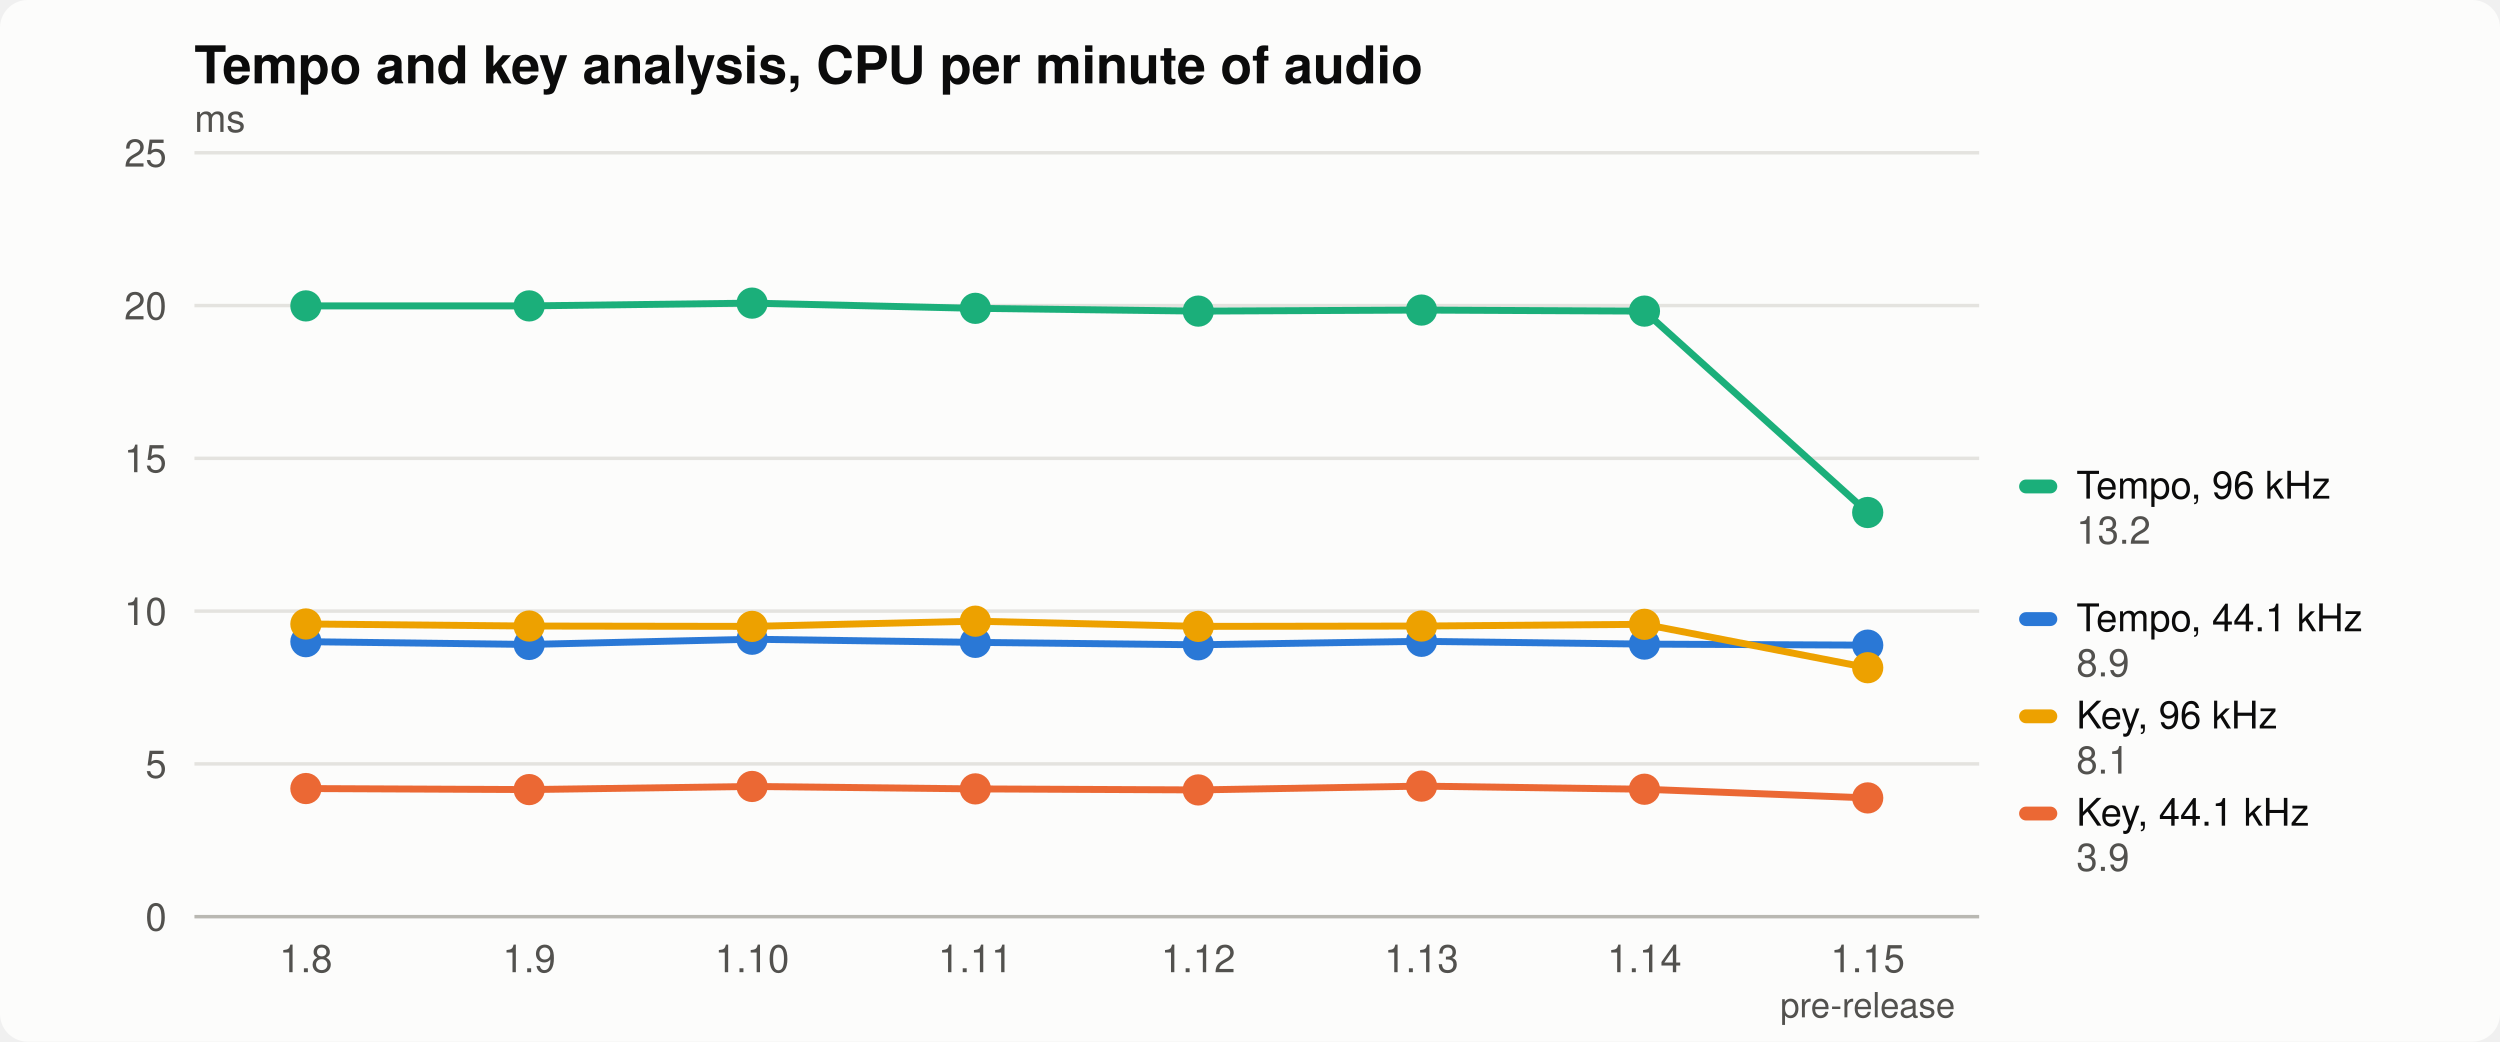
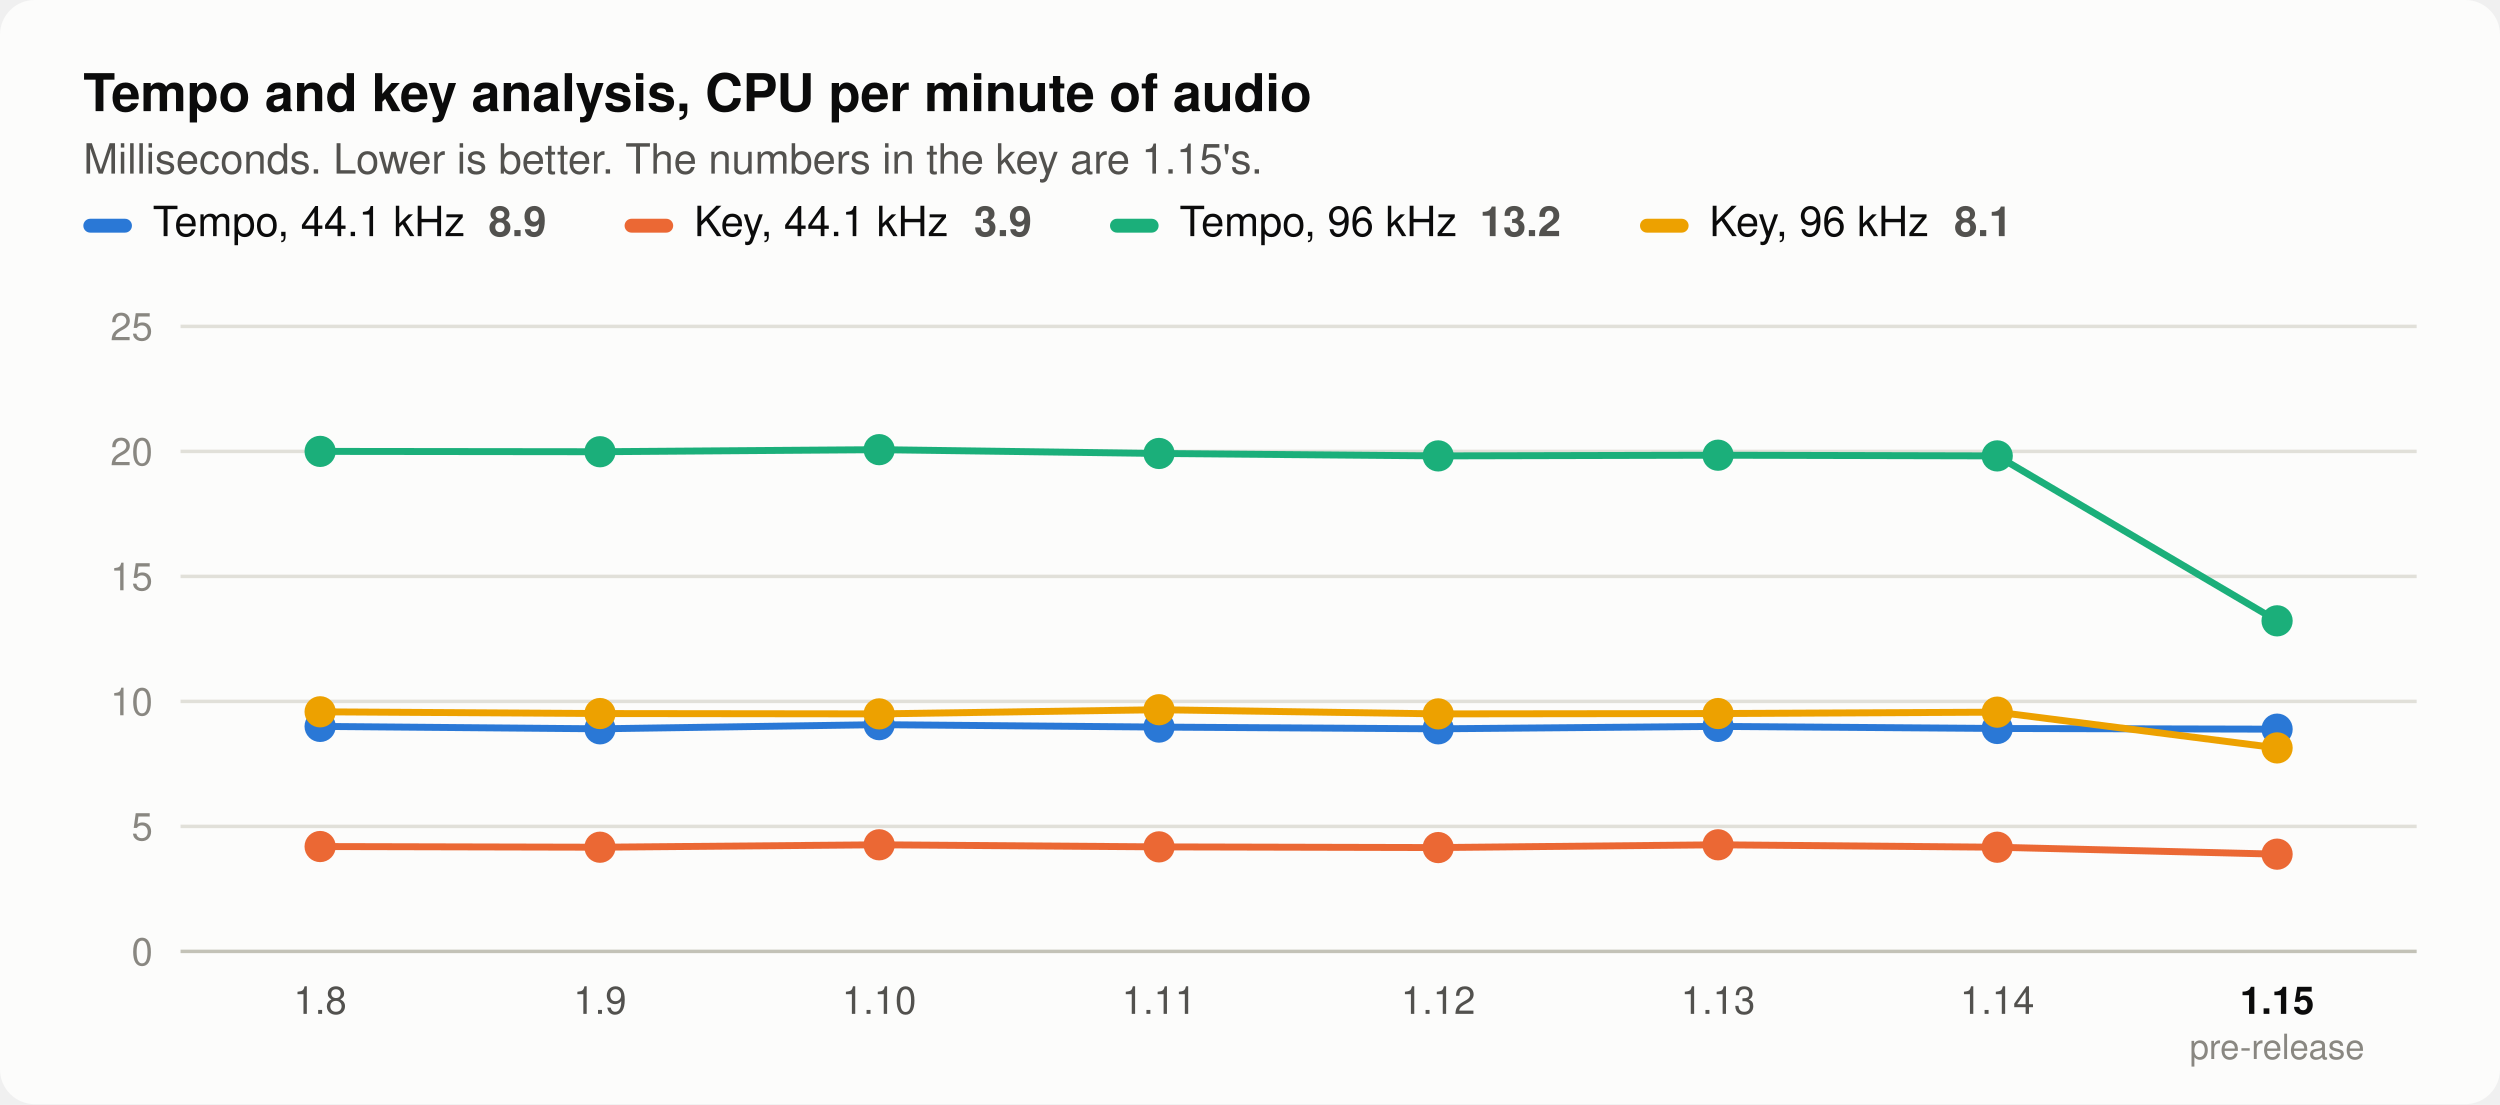
- <svg xmlns="http://www.w3.org/2000/svg" viewBox="0 0 720 300" width="720" height="300" font-family="-apple-system,BlinkMacSystemFont,Segoe UI,Helvetica,Arial,sans-serif" role="img" aria-label="Tempo and key analysis, CPU per minute of audio">
-   <style>.bg{fill:#fcfcfb}.t{fill:#0b0b0b}.m{fill:#52514e}.g{stroke:#e4e3df}.a{stroke:#b9b8b2}.s0{stroke:#2a78d6;fill:#2a78d6}.s1{stroke:#eb6834;fill:#eb6834}.s2{stroke:#1baf7a;fill:#1baf7a}.s3{stroke:#eda100;fill:#eda100}@media (prefers-color-scheme:dark){.bg{fill:#1a1a19}.t{fill:#ffffff}.m{fill:#c3c2b7}.g{stroke:#2f2f2d}.a{stroke:#555550}.s0{stroke:#3987e5;fill:#3987e5}.s1{stroke:#d95926;fill:#d95926}.s2{stroke:#199e70;fill:#199e70}.s3{stroke:#c98500;fill:#c98500}}.l{fill:none;stroke-width:2;stroke-linejoin:round;stroke-linecap:round}</style>
-   <rect class="bg" width="720" height="300" rx="8" />
-   <text class="t" x="56" y="24" font-size="15" font-weight="600">Tempo and key analysis, CPU per minute of audio</text>
-   <text class="m" x="56" y="38" font-size="11">ms</text>
-   <line class="a" x1="56" x2="570" y1="264.0" y2="264.0" />
-   <text class="m" x="48" y="268.0" font-size="11" text-anchor="end">0</text>
-   <line class="g" x1="56" x2="570" y1="220.0" y2="220.0" />
-   <text class="m" x="48" y="224.0" font-size="11" text-anchor="end">5</text>
-   <line class="g" x1="56" x2="570" y1="176.0" y2="176.0" />
-   <text class="m" x="48" y="180.0" font-size="11" text-anchor="end">10</text>
-   <line class="g" x1="56" x2="570" y1="132.0" y2="132.0" />
-   <text class="m" x="48" y="136.0" font-size="11" text-anchor="end">15</text>
-   <line class="g" x1="56" x2="570" y1="88.0" y2="88.0" />
-   <text class="m" x="48" y="92.0" font-size="11" text-anchor="end">20</text>
-   <line class="g" x1="56" x2="570" y1="44.0" y2="44.0" />
-   <text class="m" x="48" y="48.0" font-size="11" text-anchor="end">25</text>
-   <text class="m" x="88.1" y="280" font-size="11" text-anchor="middle">1.8</text>
-   <text class="m" x="152.4" y="280" font-size="11" text-anchor="middle">1.9</text>
-   <text class="m" x="216.6" y="280" font-size="11" text-anchor="middle">1.10</text>
-   <text class="m" x="280.9" y="280" font-size="11" text-anchor="middle">1.11</text>
-   <text class="m" x="345.1" y="280" font-size="11" text-anchor="middle">1.12</text>
-   <text class="m" x="409.4" y="280" font-size="11" text-anchor="middle">1.13</text>
-   <text class="m" x="473.6" y="280" font-size="11" text-anchor="middle">1.14</text>
-   <text class="m" x="537.9" y="280" font-size="11" text-anchor="middle">1.15</text>
-   <text class="m" x="537.9" y="293" font-size="10" text-anchor="middle">pre-release</text>
-   <path class="l s0" d="M88.1,184.8 L152.4,185.6 L216.6,184.1 L280.9,185.0 L345.1,185.7 L409.4,184.7 L473.6,185.5 L537.9,185.8" />
-   <circle class="s0" cx="88.1" cy="184.8" r="4" stroke="none" />
-   <circle class="s0" cx="152.4" cy="185.6" r="4" stroke="none" />
-   <circle class="s0" cx="216.6" cy="184.1" r="4" stroke="none" />
-   <circle class="s0" cx="280.9" cy="185.0" r="4" stroke="none" />
-   <circle class="s0" cx="345.1" cy="185.7" r="4" stroke="none" />
-   <circle class="s0" cx="409.4" cy="184.7" r="4" stroke="none" />
-   <circle class="s0" cx="473.6" cy="185.5" r="4" stroke="none" />
-   <circle class="s0" cx="537.9" cy="185.8" r="4" stroke="none" />
-   <path class="l s1" d="M88.1,227.1 L152.4,227.4 L216.6,226.5 L280.9,227.2 L345.1,227.5 L409.4,226.4 L473.6,227.3 L537.9,229.8" />
-   <circle class="s1" cx="88.1" cy="227.1" r="4" stroke="none" />
-   <circle class="s1" cx="152.4" cy="227.4" r="4" stroke="none" />
-   <circle class="s1" cx="216.6" cy="226.5" r="4" stroke="none" />
-   <circle class="s1" cx="280.9" cy="227.2" r="4" stroke="none" />
-   <circle class="s1" cx="345.1" cy="227.5" r="4" stroke="none" />
-   <circle class="s1" cx="409.4" cy="226.4" r="4" stroke="none" />
-   <circle class="s1" cx="473.6" cy="227.3" r="4" stroke="none" />
-   <circle class="s1" cx="537.9" cy="229.8" r="4" stroke="none" />
-   <path class="l s2" d="M88.1,88.1 L152.4,88.1 L216.6,87.3 L280.9,88.8 L345.1,89.6 L409.4,89.3 L473.6,89.6 L537.9,147.6" />
-   <circle class="s2" cx="88.1" cy="88.1" r="4" stroke="none" />
-   <circle class="s2" cx="152.4" cy="88.1" r="4" stroke="none" />
-   <circle class="s2" cx="216.6" cy="87.3" r="4" stroke="none" />
-   <circle class="s2" cx="280.9" cy="88.8" r="4" stroke="none" />
-   <circle class="s2" cx="345.1" cy="89.6" r="4" stroke="none" />
-   <circle class="s2" cx="409.4" cy="89.3" r="4" stroke="none" />
-   <circle class="s2" cx="473.6" cy="89.6" r="4" stroke="none" />
-   <circle class="s2" cx="537.9" cy="147.6" r="4" stroke="none" />
-   <path class="l s3" d="M88.1,179.7 L152.4,180.3 L216.6,180.4 L280.9,178.9 L345.1,180.4 L409.4,180.3 L473.6,179.8 L537.9,192.3" />
-   <circle class="s3" cx="88.1" cy="179.7" r="4" stroke="none" />
-   <circle class="s3" cx="152.4" cy="180.3" r="4" stroke="none" />
-   <circle class="s3" cx="216.6" cy="180.4" r="4" stroke="none" />
-   <circle class="s3" cx="280.9" cy="178.9" r="4" stroke="none" />
-   <circle class="s3" cx="345.1" cy="180.4" r="4" stroke="none" />
-   <circle class="s3" cx="409.4" cy="180.3" r="4" stroke="none" />
-   <circle class="s3" cx="473.6" cy="179.8" r="4" stroke="none" />
-   <circle class="s3" cx="537.9" cy="192.3" r="4" stroke="none" />
-   <rect class="s2" x="582" y="138.6" width="10" height="3" rx="1.5" stroke="none" />
-   <text class="t" x="598" y="143.6" font-size="11">Tempo, 96 kHz</text>
-   <text class="m" x="598" y="156.6" font-size="11">13.2</text>
-   <rect class="s0" x="582" y="176.8" width="10" height="3" rx="1.5" stroke="none" />
-   <text class="t" x="598" y="181.8" font-size="11">Tempo, 44.1 kHz</text>
-   <text class="m" x="598" y="194.8" font-size="11">8.9</text>
-   <rect class="s3" x="582" y="204.8" width="10" height="3" rx="1.5" stroke="none" />
-   <text class="t" x="598" y="209.8" font-size="11">Key, 96 kHz</text>
-   <text class="m" x="598" y="222.8" font-size="11">8.1</text>
-   <rect class="s1" x="582" y="232.8" width="10" height="3" rx="1.5" stroke="none" />
-   <text class="t" x="598" y="237.8" font-size="11">Key, 44.1 kHz</text>
-   <text class="m" x="598" y="250.8" font-size="11">3.9</text>
+ <svg xmlns="http://www.w3.org/2000/svg" viewBox="0 0 720 318" width="720" height="318" font-family="-apple-system,BlinkMacSystemFont,'Segoe UI',Helvetica,Arial,sans-serif" role="img" aria-label="Tempo and key analysis, CPU per minute of audio">
+   <style>.bg{fill:#fcfcfb}.t{fill:#0b0b0b}.m{fill:#52514e}.q{fill:#898781}.box{fill:#f0efec}.g{stroke:#e1e0d9}.a{stroke:#c3c2b7}.k{stroke:#b9b8b2}.ring{stroke:#fcfcfb}.s0{fill:#2a78d6;stroke:#2a78d6}.s1{fill:#eb6834;stroke:#eb6834}.s2{fill:#1baf7a;stroke:#1baf7a}.s3{fill:#eda100;stroke:#eda100}@media (prefers-color-scheme:dark){.bg{fill:#1a1a19}.t{fill:#f0efec}.m{fill:#c3c2b7}.q{fill:#898781}.box{fill:#262624}.g{stroke:#2c2c2a}.a{stroke:#383835}.k{stroke:#55554f}.ring{stroke:#1a1a19}.s0{fill:#3987e5;stroke:#3987e5}.s1{fill:#d95926;stroke:#d95926}.s2{fill:#199e70;stroke:#199e70}.s3{fill:#c98500;stroke:#c98500}}text{font-variant-numeric:tabular-nums}.ln{fill:none;stroke-linejoin:round;stroke-linecap:round}rect.s0,rect.s1,rect.s2,rect.s3,rect.s4,rect.s5,rect.s6,rect.s7,rect.sg{stroke:none}</style>
+   <rect class="bg" width="720" height="318" rx="10" />
+   <text class="t" x="24.0" y="32.0" font-size="15" text-anchor="start" font-weight="600">Tempo and key analysis, CPU per minute of audio</text>
+   <text class="m" x="24.0" y="50.0" font-size="12" text-anchor="start">Milliseconds. Lower is better. The numbers in the key are 1.15's.</text>
+   <rect class="s0" x="24" y="63.0" width="14" height="4" rx="2" />
+   <text class="t" x="44.0" y="68.0" font-size="12" text-anchor="start">Tempo, 44.1 kHz</text>
+   <text class="m" x="140.7" y="68.0" font-size="12" text-anchor="start" font-weight="600">8.9</text>
+   <rect class="s1" x="179.88" y="63.0" width="14" height="4" rx="2" />
+   <text class="t" x="199.9" y="68.0" font-size="12" text-anchor="start">Key, 44.1 kHz</text>
+   <text class="m" x="280.5" y="68.0" font-size="12" text-anchor="start" font-weight="600">3.9</text>
+   <rect class="s2" x="319.68" y="63.0" width="14" height="4" rx="2" />
+   <text class="t" x="339.7" y="68.0" font-size="12" text-anchor="start">Tempo, 96 kHz</text>
+   <text class="m" x="426.2" y="68.0" font-size="12" text-anchor="start" font-weight="600">13.2</text>
+   <rect class="s3" x="472.32" y="63.0" width="14" height="4" rx="2" />
+   <text class="t" x="492.3" y="68.0" font-size="12" text-anchor="start">Key, 96 kHz</text>
+   <text class="m" x="562.8" y="68.0" font-size="12" text-anchor="start" font-weight="600">8.1</text>
+   <line class="a" x1="52.0" y1="274.0" x2="696.0" y2="274.0" stroke-width="1" />
+   <text class="q" x="44.0" y="278.0" font-size="11" text-anchor="end">0</text>
+   <line class="g" x1="52.0" y1="238.0" x2="696.0" y2="238.0" stroke-width="1" />
+   <text class="q" x="44.0" y="242.0" font-size="11" text-anchor="end">5</text>
+   <line class="g" x1="52.0" y1="202.0" x2="696.0" y2="202.0" stroke-width="1" />
+   <text class="q" x="44.0" y="206.0" font-size="11" text-anchor="end">10</text>
+   <line class="g" x1="52.0" y1="166.0" x2="696.0" y2="166.0" stroke-width="1" />
+   <text class="q" x="44.0" y="170.0" font-size="11" text-anchor="end">15</text>
+   <line class="g" x1="52.0" y1="130.0" x2="696.0" y2="130.0" stroke-width="1" />
+   <text class="q" x="44.0" y="134.0" font-size="11" text-anchor="end">20</text>
+   <line class="g" x1="52.0" y1="94.0" x2="696.0" y2="94.0" stroke-width="1" />
+   <text class="q" x="44.0" y="98.0" font-size="11" text-anchor="end">25</text>
+   <text class="m" x="92.2" y="292.0" font-size="11" text-anchor="middle">1.8</text>
+   <text class="m" x="172.8" y="292.0" font-size="11" text-anchor="middle">1.9</text>
+   <text class="m" x="253.2" y="292.0" font-size="11" text-anchor="middle">1.10</text>
+   <text class="m" x="333.8" y="292.0" font-size="11" text-anchor="middle">1.11</text>
+   <text class="m" x="414.2" y="292.0" font-size="11" text-anchor="middle">1.12</text>
+   <text class="m" x="494.8" y="292.0" font-size="11" text-anchor="middle">1.13</text>
+   <text class="m" x="575.2" y="292.0" font-size="11" text-anchor="middle">1.14</text>
+   <text class="t" x="655.8" y="292.0" font-size="11" text-anchor="middle" font-weight="600">1.15</text>
+   <text class="q" x="655.8" y="305.0" font-size="10" text-anchor="middle">pre-release</text>
+   <path class="ln s0" stroke-width="2" d="M92.2,209.2 L172.8,209.9 L253.2,208.7 L333.8,209.4 L414.2,209.9 L494.8,209.2 L575.2,209.8 L655.8,210.0" />
+   <circle class="s0 ring" cx="92.2" cy="209.2" r="3.5" stroke-width="2" />
+   <circle class="s0 ring" cx="172.8" cy="209.9" r="3.5" stroke-width="2" />
+   <circle class="s0 ring" cx="253.2" cy="208.7" r="3.5" stroke-width="2" />
+   <circle class="s0 ring" cx="333.8" cy="209.4" r="3.5" stroke-width="2" />
+   <circle class="s0 ring" cx="414.2" cy="209.9" r="3.5" stroke-width="2" />
+   <circle class="s0 ring" cx="494.8" cy="209.2" r="3.5" stroke-width="2" />
+   <circle class="s0 ring" cx="575.2" cy="209.8" r="3.5" stroke-width="2" />
+   <circle class="s0 ring" cx="655.8" cy="210.0" r="3.5" stroke-width="2" />
+   <path class="ln s1" stroke-width="2" d="M92.2,243.8 L172.8,244.0 L253.2,243.3 L333.8,243.9 L414.2,244.1 L494.8,243.3 L575.2,244.0 L655.8,246.0" />
+   <circle class="s1 ring" cx="92.2" cy="243.8" r="3.5" stroke-width="2" />
+   <circle class="s1 ring" cx="172.8" cy="244.0" r="3.5" stroke-width="2" />
+   <circle class="s1 ring" cx="253.2" cy="243.3" r="3.5" stroke-width="2" />
+   <circle class="s1 ring" cx="333.8" cy="243.9" r="3.5" stroke-width="2" />
+   <circle class="s1 ring" cx="414.2" cy="244.1" r="3.5" stroke-width="2" />
+   <circle class="s1 ring" cx="494.8" cy="243.3" r="3.5" stroke-width="2" />
+   <circle class="s1 ring" cx="575.2" cy="244.0" r="3.5" stroke-width="2" />
+   <circle class="s1 ring" cx="655.8" cy="246.0" r="3.5" stroke-width="2" />
+   <path class="ln s2" stroke-width="2" d="M92.2,130.0 L172.8,130.1 L253.2,129.5 L333.8,130.6 L414.2,131.3 L494.8,131.1 L575.2,131.3 L655.8,178.8" />
+   <circle class="s2 ring" cx="92.2" cy="130.0" r="3.5" stroke-width="2" />
+   <circle class="s2 ring" cx="172.8" cy="130.1" r="3.5" stroke-width="2" />
+   <circle class="s2 ring" cx="253.2" cy="129.5" r="3.5" stroke-width="2" />
+   <circle class="s2 ring" cx="333.8" cy="130.6" r="3.5" stroke-width="2" />
+   <circle class="s2 ring" cx="414.2" cy="131.3" r="3.5" stroke-width="2" />
+   <circle class="s2 ring" cx="494.8" cy="131.1" r="3.5" stroke-width="2" />
+   <circle class="s2 ring" cx="575.2" cy="131.3" r="3.5" stroke-width="2" />
+   <circle class="s2 ring" cx="655.8" cy="178.8" r="3.5" stroke-width="2" />
+   <path class="ln s3" stroke-width="2" d="M92.2,205.0 L172.8,205.5 L253.2,205.6 L333.8,204.4 L414.2,205.6 L494.8,205.5 L575.2,205.1 L655.8,215.4" />
+   <circle class="s3 ring" cx="92.2" cy="205.0" r="3.5" stroke-width="2" />
+   <circle class="s3 ring" cx="172.8" cy="205.5" r="3.5" stroke-width="2" />
+   <circle class="s3 ring" cx="253.2" cy="205.6" r="3.5" stroke-width="2" />
+   <circle class="s3 ring" cx="333.8" cy="204.4" r="3.5" stroke-width="2" />
+   <circle class="s3 ring" cx="414.2" cy="205.6" r="3.5" stroke-width="2" />
+   <circle class="s3 ring" cx="494.8" cy="205.5" r="3.5" stroke-width="2" />
+   <circle class="s3 ring" cx="575.2" cy="205.1" r="3.5" stroke-width="2" />
+   <circle class="s3 ring" cx="655.8" cy="215.4" r="3.5" stroke-width="2" />
</svg>
